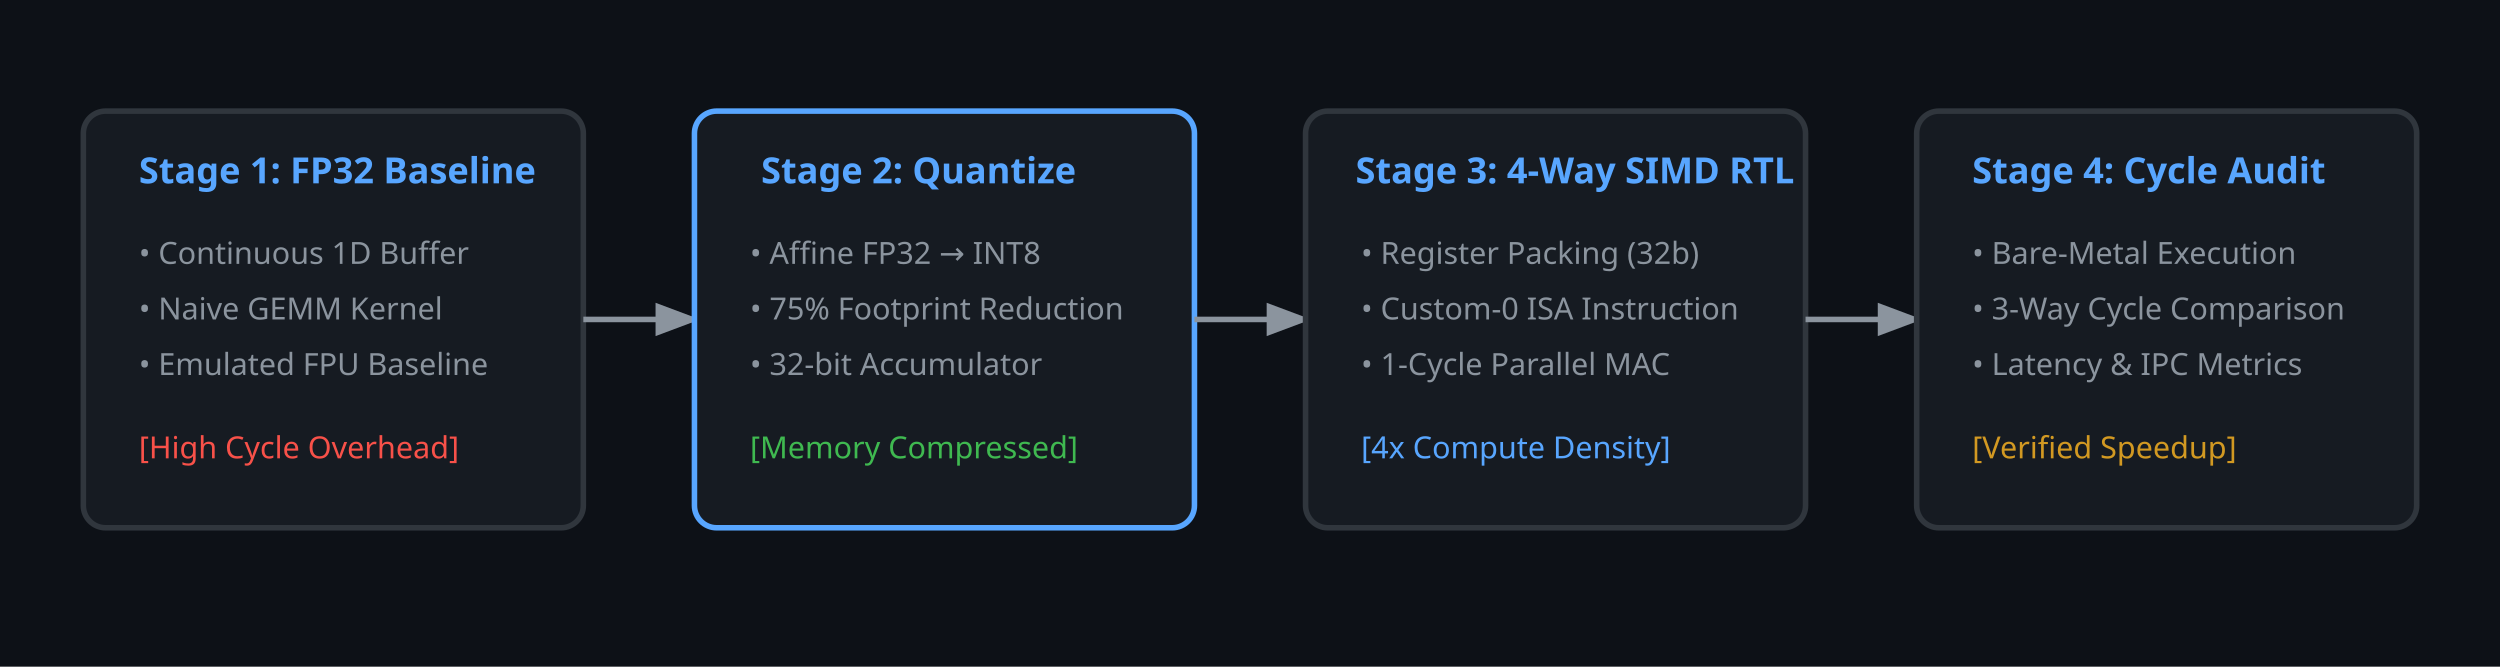
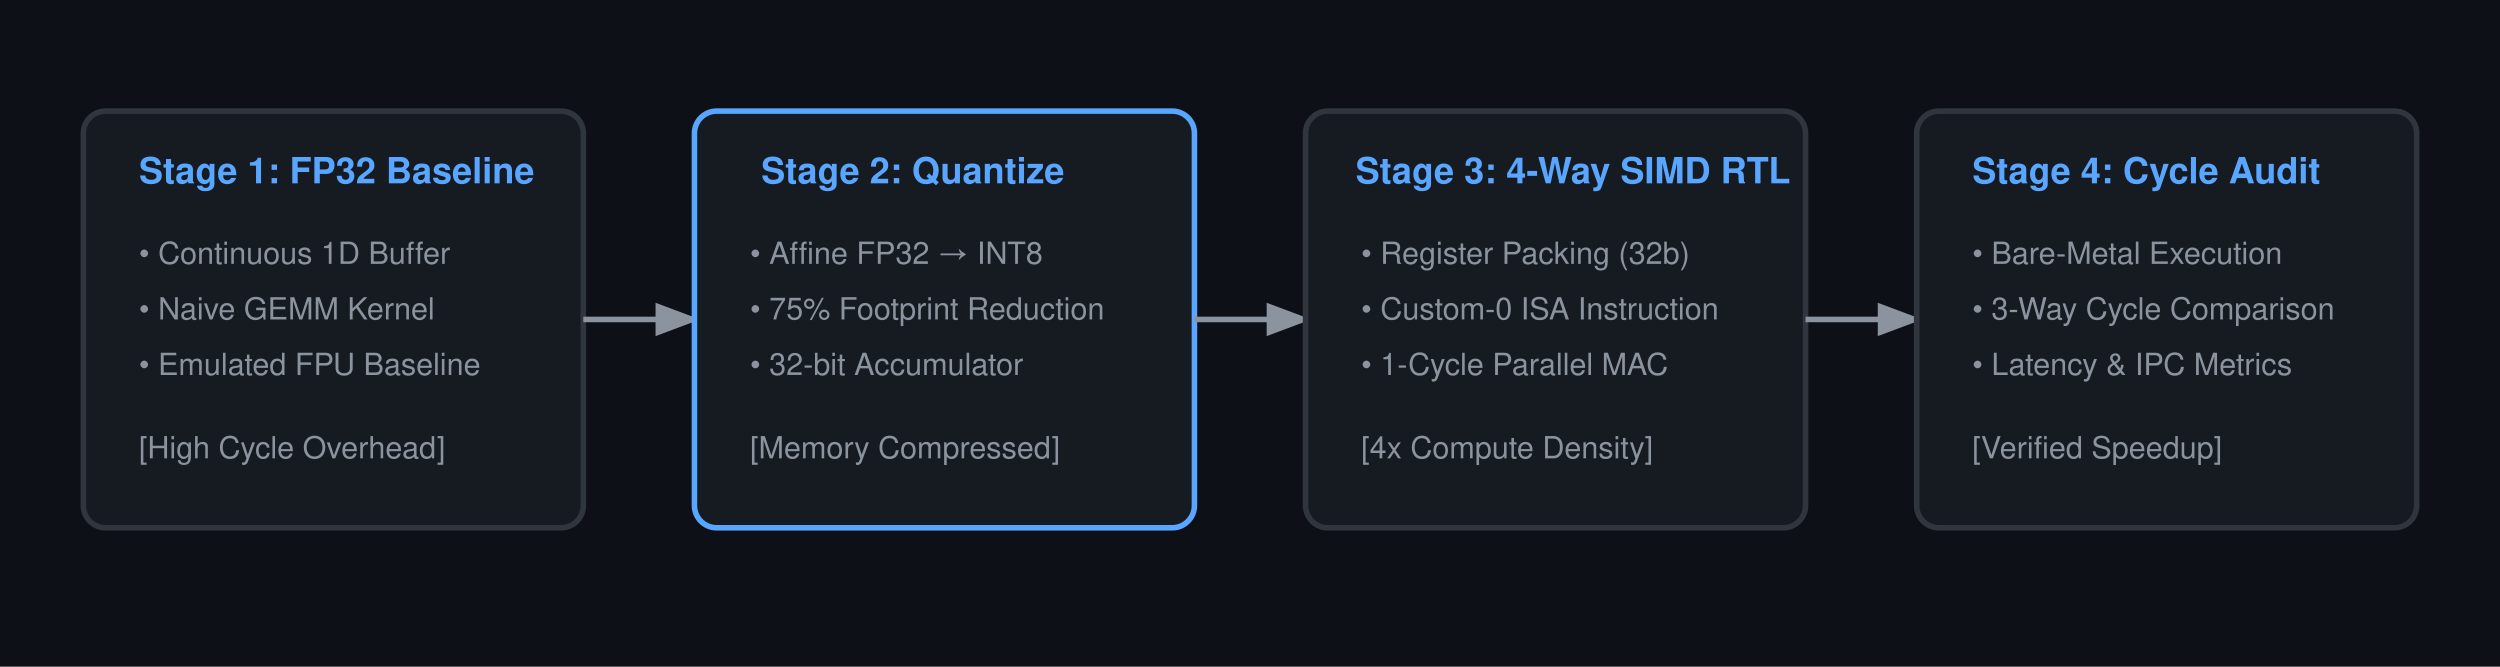
- <svg xmlns="http://www.w3.org/2000/svg" viewBox="0 0 900 240" width="900" height="240">
+ <svg xmlns="http://www.w3.org/2000/svg" viewBox="0 0 900 240" width="100%" height="240">
  <defs>
+     <style>
+       .bg { fill: #0d1117; }
+       .box { fill: #161b22; stroke: #30363d; stroke-width: 2; rx: 8; }
+       .box-active { fill: #161b22; stroke: #58a6ff; stroke-width: 2; rx: 8; }
+       .title-text { font-family: -apple-system, BlinkMacSystemFont, "Segoe UI", Helvetica, Arial, sans-serif; font-size: 13px; font-weight: 600; fill: #58a6ff; }
+       .body-text { font-family: -apple-system, BlinkMacSystemFont, "Segoe UI", Helvetica, Arial, sans-serif; font-size: 11px; fill: #8b949e; }
+       .arrow { stroke: #8b949e; stroke-width: 2; marker-end: url(#arrowhead); }
+     </style>
    <marker id="arrowhead" markerWidth="8" markerHeight="6" refX="7" refY="3" orient="auto">
      <polygon points="0 0, 8 3, 0 6" fill="#8b949e" />
    </marker>
  </defs>
-   <rect width="900" height="240" fill="#0d1117" />
+   <rect width="100%" height="100%" class="bg" />
  <g transform="translate(30, 40)">
-     <rect width="180" height="150" fill="#161b22" stroke="#30363d" stroke-width="2" rx="8" />
-     <text x="20" y="26" font-family="sans-serif" font-size="13" font-weight="600" fill="#58a6ff">Stage 1: FP32 Baseline</text>
-     <text x="20" y="55" font-family="sans-serif" font-size="11" fill="#8b949e">• Continuous 1D Buffer</text>
-     <text x="20" y="75" font-family="sans-serif" font-size="11" fill="#8b949e">• Naive GEMM Kernel</text>
-     <text x="20" y="95" font-family="sans-serif" font-size="11" fill="#8b949e">• Emulated FPU Baseline</text>
-     <text x="20" y="125" font-family="sans-serif" font-size="11" fill="#f85149">[High Cycle Overhead]</text>
+     <rect width="180" height="150" class="box" />
+     <text x="20" y="26" class="title-text">Stage 1: FP32 Baseline</text>
+     <text x="20" y="55" class="body-text">• Continuous 1D Buffer</text>
+     <text x="20" y="75" class="body-text">• Naive GEMM Kernel</text>
+     <text x="20" y="95" class="body-text">• Emulated FPU Baseline</text>
+     <text x="20" y="125" class="body-text" fill="#f85149">[High Cycle Overhead]</text>
  </g>
-   <line x1="210" y1="115" x2="250" y2="115" stroke="#8b949e" stroke-width="2" marker-end="url(#arrowhead)" />
+   <line x1="210" y1="115" x2="250" y2="115" class="arrow" />
  <g transform="translate(250, 40)">
-     <rect width="180" height="150" fill="#161b22" stroke="#58a6ff" stroke-width="2" rx="8" />
-     <text x="24" y="26" font-family="sans-serif" font-size="13" font-weight="600" fill="#58a6ff">Stage 2: Quantize</text>
-     <text x="20" y="55" font-family="sans-serif" font-size="11" fill="#8b949e">• Affine FP32 → INT8</text>
-     <text x="20" y="75" font-family="sans-serif" font-size="11" fill="#8b949e">• 75% Footprint Reduction</text>
-     <text x="20" y="95" font-family="sans-serif" font-size="11" fill="#8b949e">• 32-bit Accumulator</text>
-     <text x="20" y="125" font-family="sans-serif" font-size="11" fill="#3fb950">[Memory Compressed]</text>
+     <rect width="180" height="150" class="box-active" />
+     <text x="24" y="26" class="title-text">Stage 2: Quantize</text>
+     <text x="20" y="55" class="body-text">• Affine FP32 → INT8</text>
+     <text x="20" y="75" class="body-text">• 75% Footprint Reduction</text>
+     <text x="20" y="95" class="body-text">• 32-bit Accumulator</text>
+     <text x="20" y="125" class="body-text" fill="#3fb950">[Memory Compressed]</text>
  </g>
-   <line x1="430" y1="115" x2="470" y2="115" stroke="#8b949e" stroke-width="2" marker-end="url(#arrowhead)" />
+   <line x1="430" y1="115" x2="470" y2="115" class="arrow" />
  <g transform="translate(470, 40)">
-     <rect width="180" height="150" fill="#161b22" stroke="#30363d" stroke-width="2" rx="8" />
-     <text x="18" y="26" font-family="sans-serif" font-size="13" font-weight="600" fill="#58a6ff">Stage 3: 4-Way SIMD RTL</text>
-     <text x="20" y="55" font-family="sans-serif" font-size="11" fill="#8b949e">• Register Packing (32b)</text>
-     <text x="20" y="75" font-family="sans-serif" font-size="11" fill="#8b949e">• Custom-0 ISA Instruction</text>
-     <text x="20" y="95" font-family="sans-serif" font-size="11" fill="#8b949e">• 1-Cycle Parallel MAC</text>
-     <text x="20" y="125" font-family="sans-serif" font-size="11" fill="#58a6ff">[4x Compute Density]</text>
+     <rect width="180" height="150" class="box" />
+     <text x="18" y="26" class="title-text">Stage 3: 4-Way SIMD RTL</text>
+     <text x="20" y="55" class="body-text">• Register Packing (32b)</text>
+     <text x="20" y="75" class="body-text">• Custom-0 ISA Instruction</text>
+     <text x="20" y="95" class="body-text">• 1-Cycle Parallel MAC</text>
+     <text x="20" y="125" class="body-text" fill="#58a6ff">[4x Compute Density]</text>
  </g>
-   <line x1="650" y1="115" x2="690" y2="115" stroke="#8b949e" stroke-width="2" marker-end="url(#arrowhead)" />
+   <line x1="650" y1="115" x2="690" y2="115" class="arrow" />
  <g transform="translate(690, 40)">
-     <rect width="180" height="150" fill="#161b22" stroke="#30363d" stroke-width="2" rx="8" />
-     <text x="20" y="26" font-family="sans-serif" font-size="13" font-weight="600" fill="#58a6ff">Stage 4: Cycle Audit</text>
-     <text x="20" y="55" font-family="sans-serif" font-size="11" fill="#8b949e">• Bare-Metal Execution</text>
-     <text x="20" y="75" font-family="sans-serif" font-size="11" fill="#8b949e">• 3-Way Cycle Comparison</text>
-     <text x="20" y="95" font-family="sans-serif" font-size="11" fill="#8b949e">• Latency &amp; IPC Metrics</text>
-     <text x="20" y="125" font-family="sans-serif" font-size="11" fill="#d29922">[Verified Speedup]</text>
+     <rect width="180" height="150" class="box" />
+     <text x="20" y="26" class="title-text">Stage 4: Cycle Audit</text>
+     <text x="20" y="55" class="body-text">• Bare-Metal Execution</text>
+     <text x="20" y="75" class="body-text">• 3-Way Cycle Comparison</text>
+     <text x="20" y="95" class="body-text">• Latency &amp; IPC Metrics</text>
+     <text x="20" y="125" class="body-text" fill="#d29922">[Verified Speedup]</text>
  </g>
</svg>
